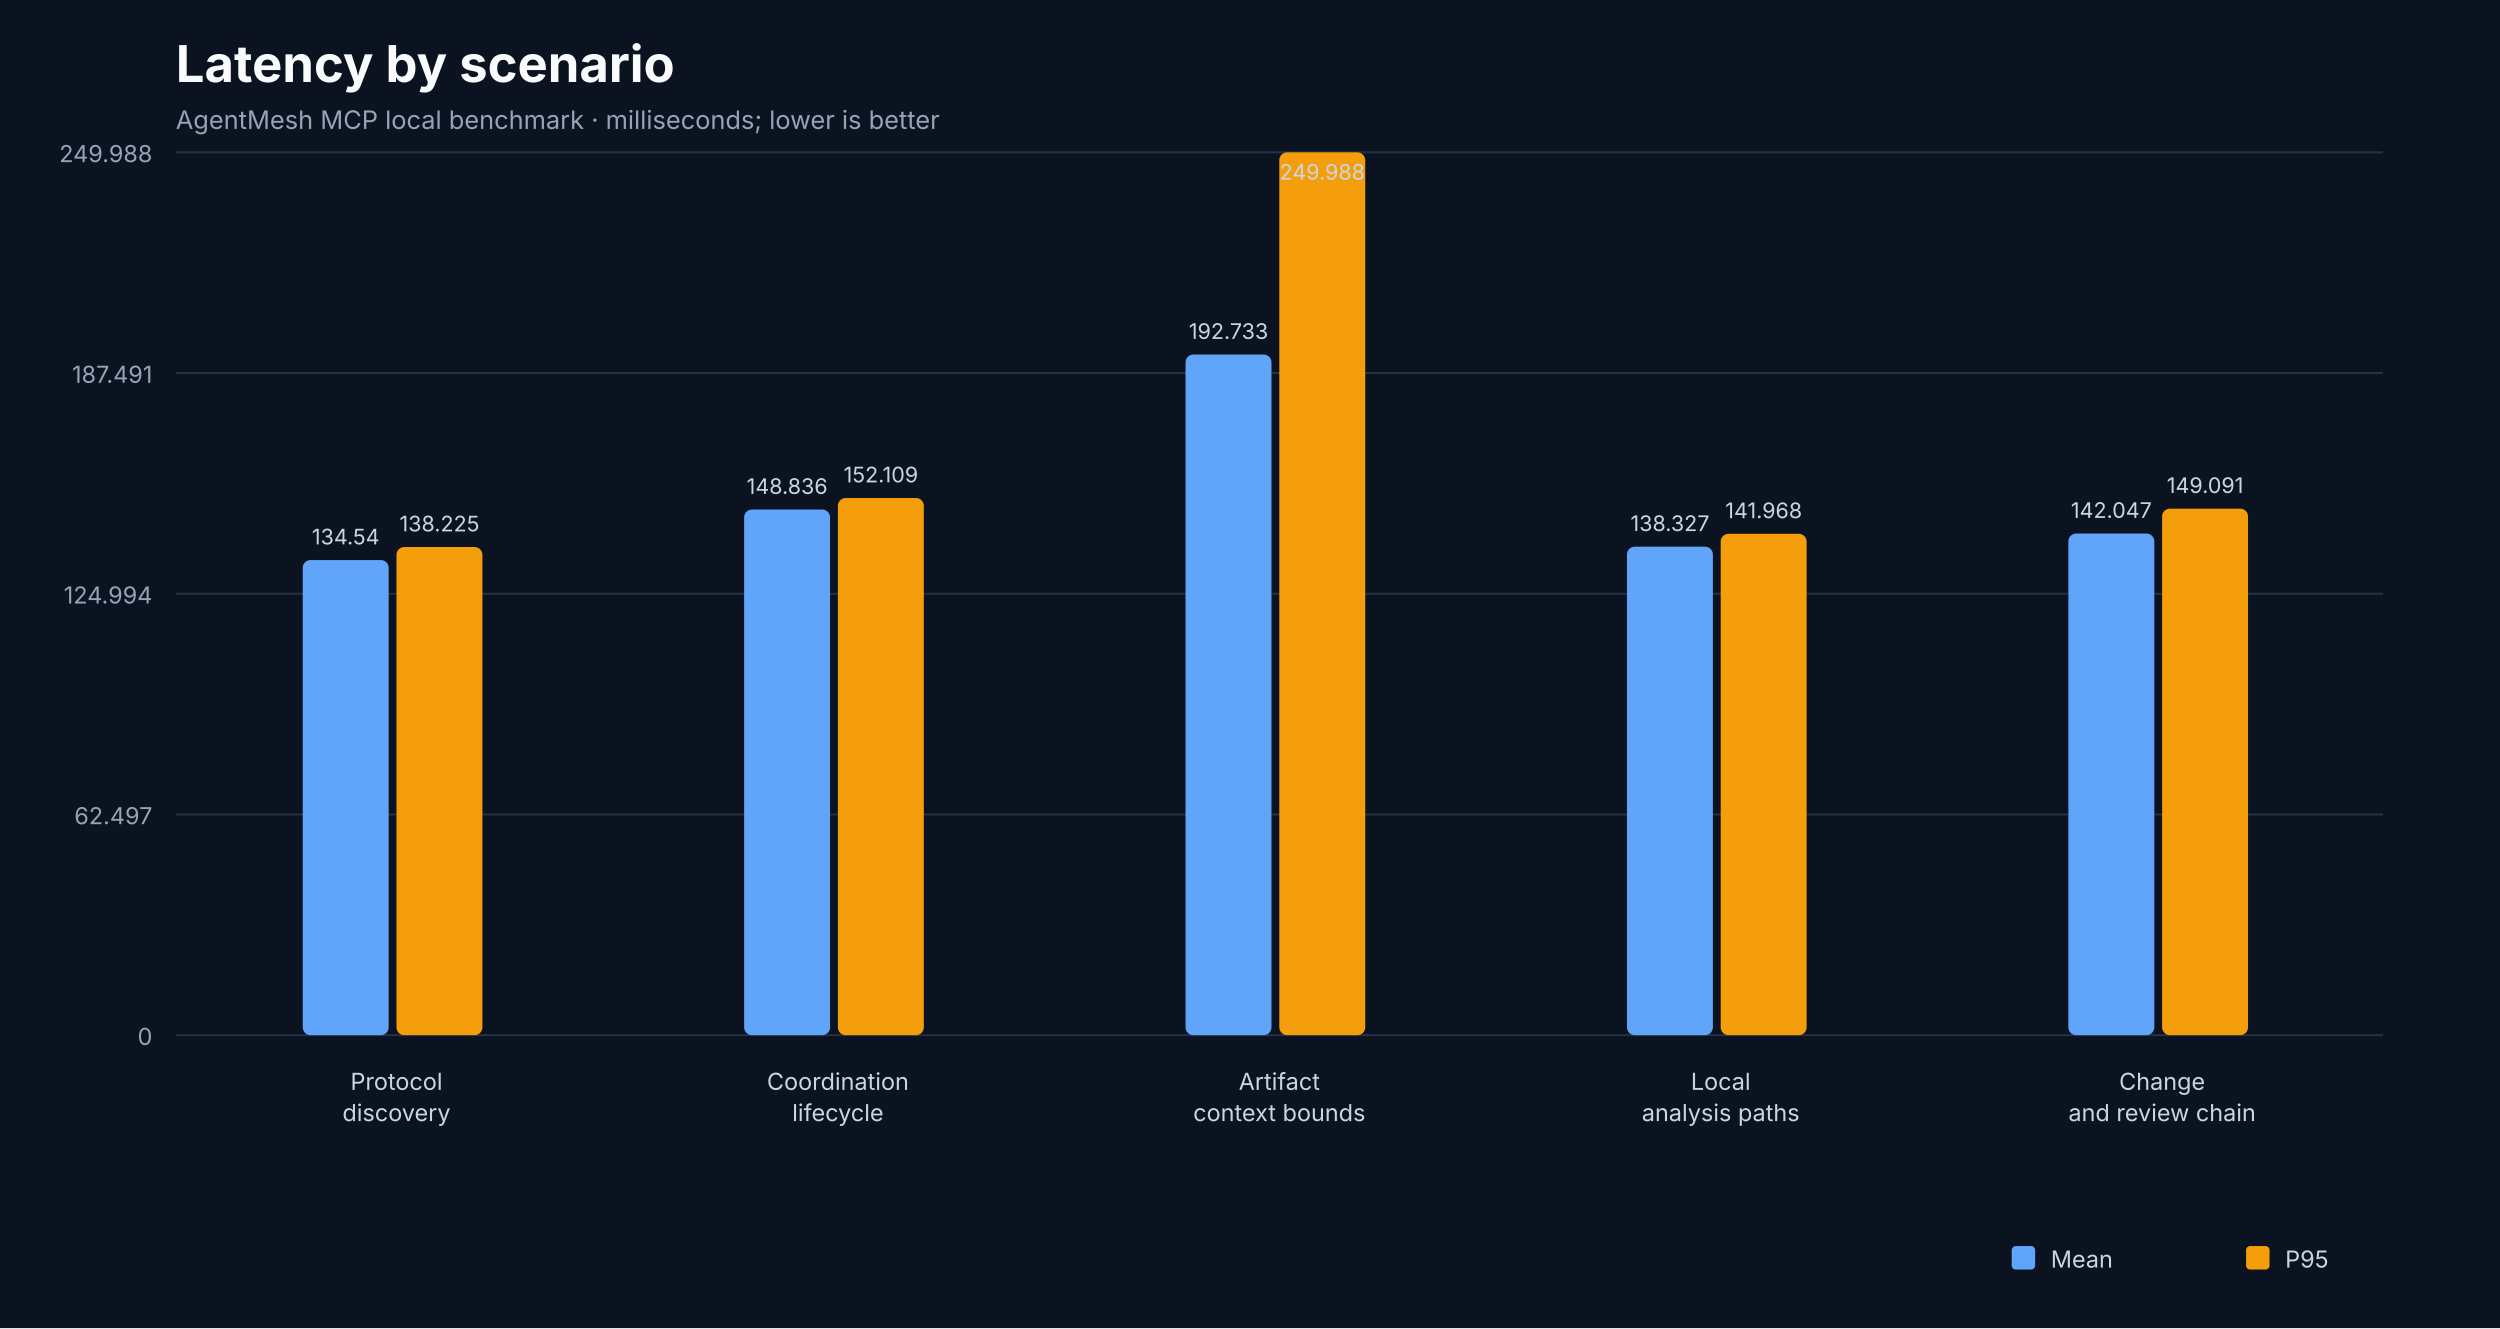
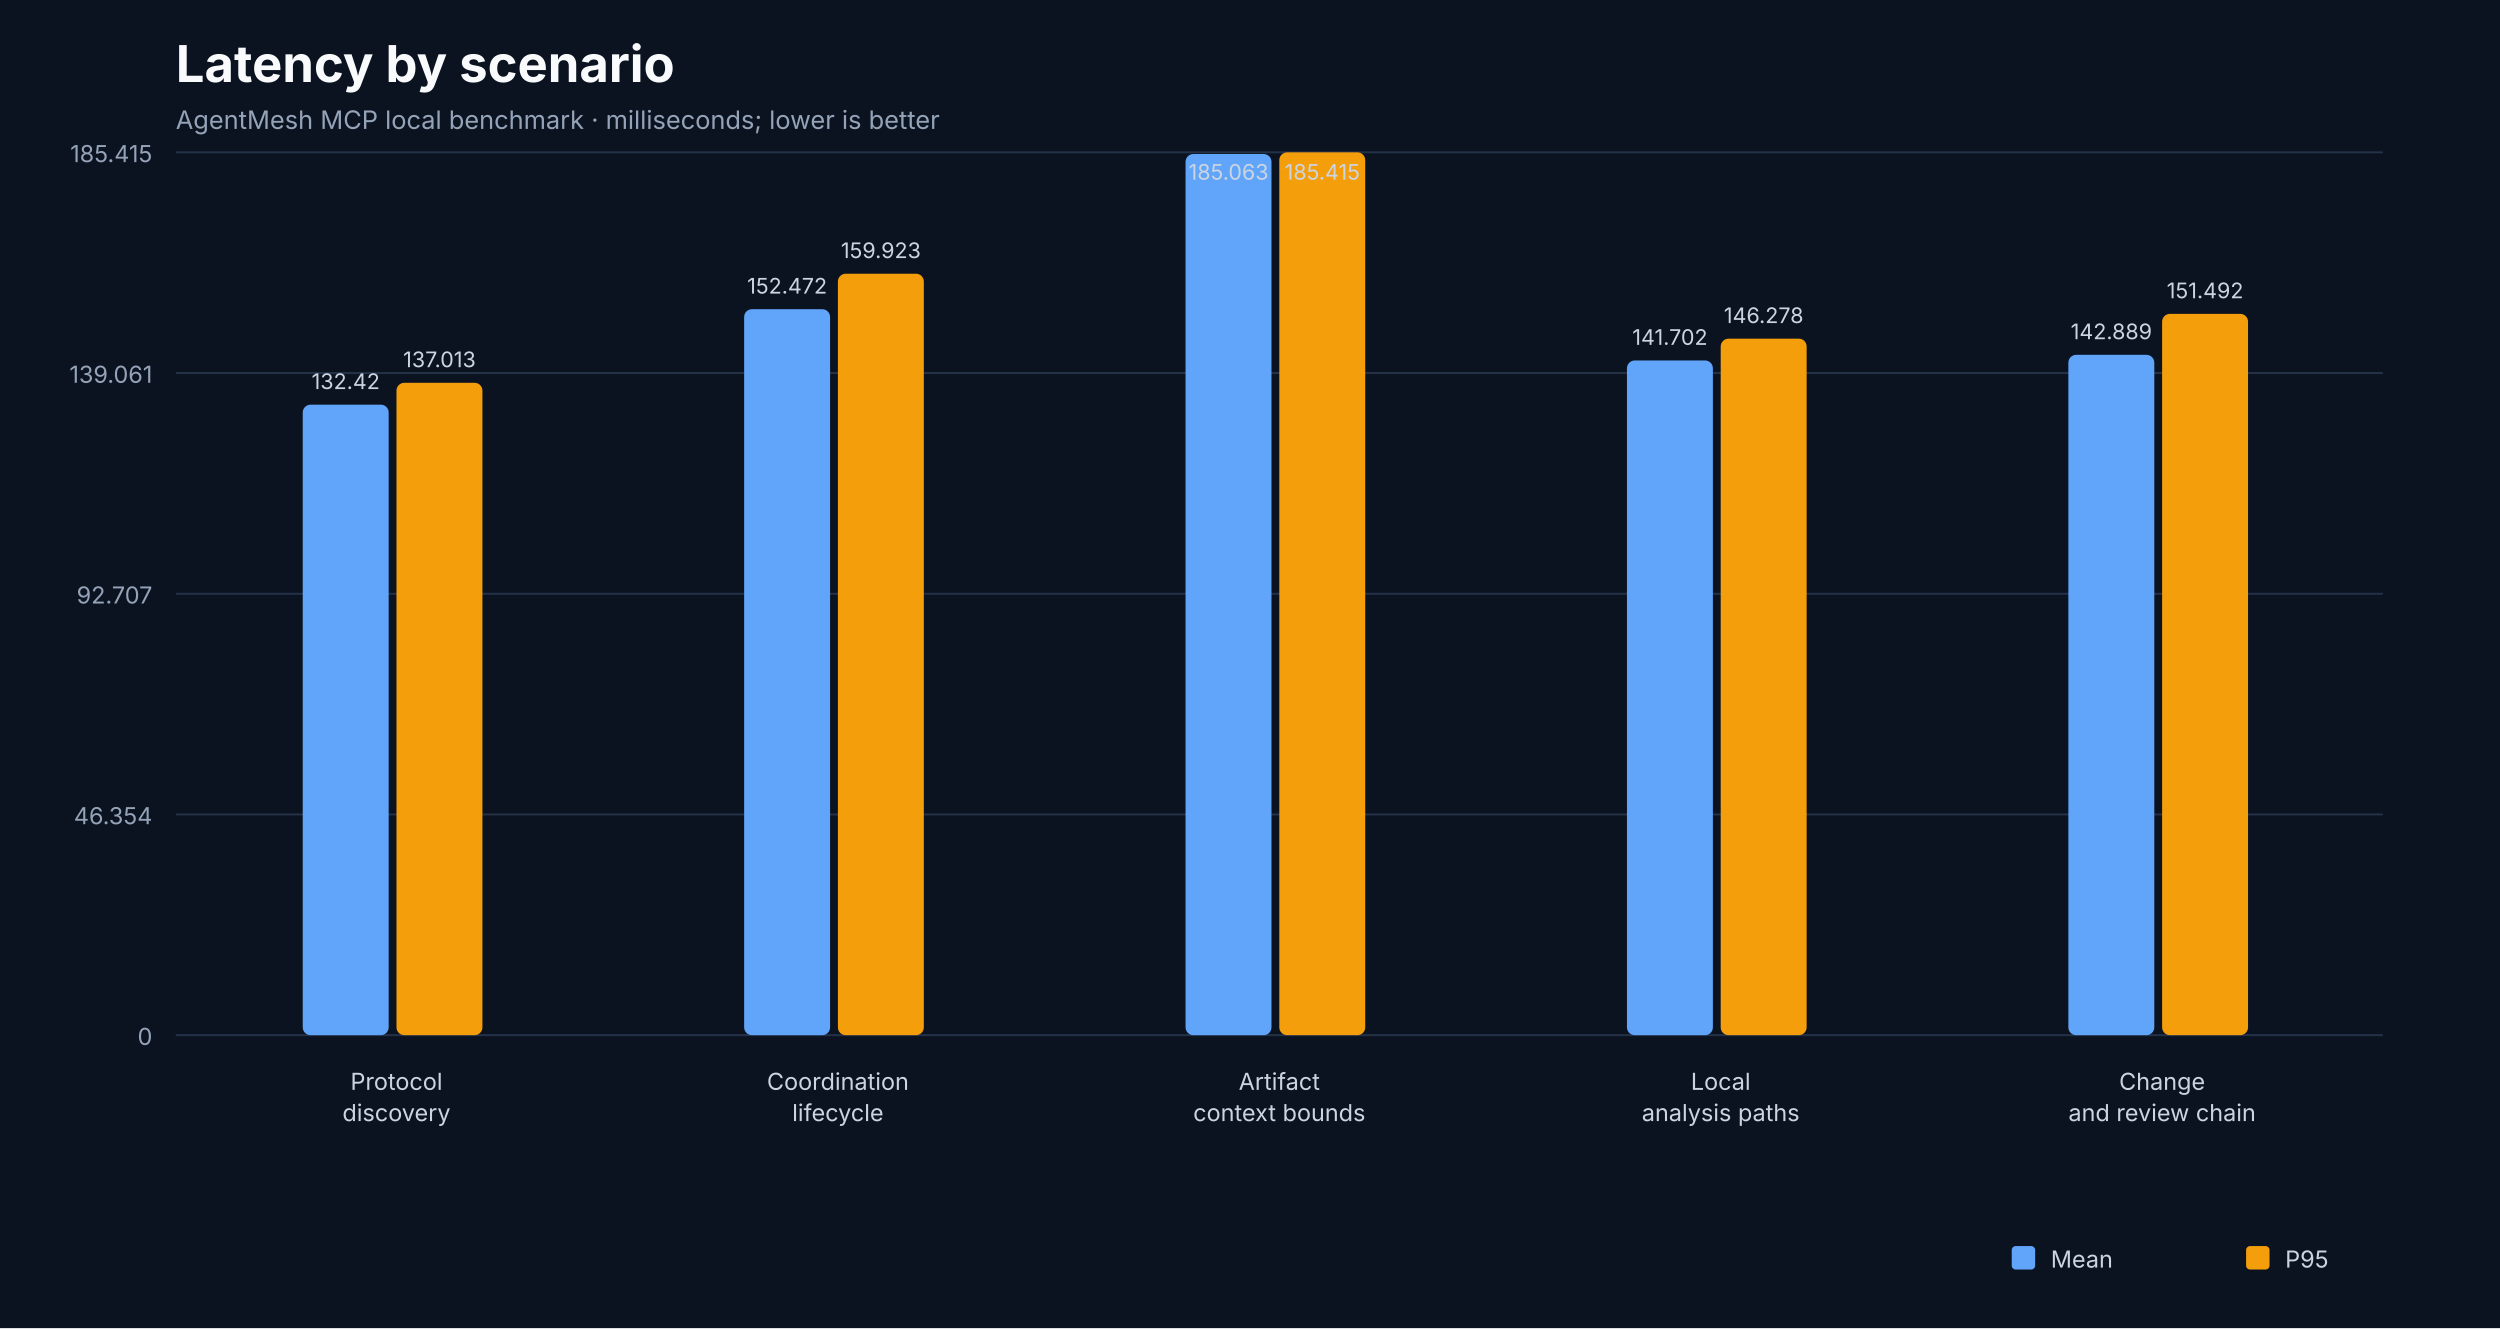
<svg xmlns="http://www.w3.org/2000/svg" width="1280" height="680" viewBox="0 0 1280 680">
  <rect width="100%" height="100%" fill="#0b1220" />
  <text x="90" y="42" font-family="Inter,Arial,sans-serif" font-size="26" font-weight="700" fill="#f8fafc">Latency by scenario</text>
  <text x="90" y="66" font-family="Inter,Arial,sans-serif" font-size="13" fill="#94a3b8">AgentMesh MCP local benchmark · milliseconds; lower is better</text>
  <line x1="90" y1="530" x2="1220" y2="530" stroke="#243248" />
  <text x="78" y="535" text-anchor="end" font-family="Inter,Arial,sans-serif" font-size="12" fill="#94a3b8">0</text>
  <line x1="90" y1="417" x2="1220" y2="417" stroke="#243248" />
-   <text x="78" y="422" text-anchor="end" font-family="Inter,Arial,sans-serif" font-size="12" fill="#94a3b8">62.497</text>
+   <text x="78" y="422" text-anchor="end" font-family="Inter,Arial,sans-serif" font-size="12" fill="#94a3b8">46.354</text>
  <line x1="90" y1="304" x2="1220" y2="304" stroke="#243248" />
-   <text x="78" y="309" text-anchor="end" font-family="Inter,Arial,sans-serif" font-size="12" fill="#94a3b8">124.994</text>
+   <text x="78" y="309" text-anchor="end" font-family="Inter,Arial,sans-serif" font-size="12" fill="#94a3b8">92.707</text>
  <line x1="90" y1="191" x2="1220" y2="191" stroke="#243248" />
-   <text x="78" y="196" text-anchor="end" font-family="Inter,Arial,sans-serif" font-size="12" fill="#94a3b8">187.491</text>
+   <text x="78" y="196" text-anchor="end" font-family="Inter,Arial,sans-serif" font-size="12" fill="#94a3b8">139.061</text>
  <line x1="90" y1="78" x2="1220" y2="78" stroke="#243248" />
-   <text x="78" y="83" text-anchor="end" font-family="Inter,Arial,sans-serif" font-size="12" fill="#94a3b8">249.988</text>
-   <rect x="155" y="286.74" width="44" height="243.26" rx="4" fill="#60a5fa" />
-   <text x="177" y="278.74" text-anchor="middle" font-family="Inter,Arial,sans-serif" font-size="11" fill="#cbd5e1">134.54</text>
-   <rect x="203" y="280.077" width="44" height="249.923" rx="4" fill="#f59e0b" />
-   <text x="225" y="272.077" text-anchor="middle" font-family="Inter,Arial,sans-serif" font-size="11" fill="#cbd5e1">138.225</text>
+   <text x="78" y="83" text-anchor="end" font-family="Inter,Arial,sans-serif" font-size="12" fill="#94a3b8">185.415</text>
+   <rect x="155" y="207.19" width="44" height="322.81" rx="4" fill="#60a5fa" />
+   <text x="177" y="199.19" text-anchor="middle" font-family="Inter,Arial,sans-serif" font-size="11" fill="#cbd5e1">132.42</text>
+   <rect x="203" y="195.993" width="44" height="334.007" rx="4" fill="#f59e0b" />
+   <text x="225" y="187.993" text-anchor="middle" font-family="Inter,Arial,sans-serif" font-size="11" fill="#cbd5e1">137.013</text>
  <text x="203" y="558" text-anchor="middle" font-family="Inter,Arial,sans-serif" font-size="12" fill="#cbd5e1">Protocol</text>
  <text x="203" y="574" text-anchor="middle" font-family="Inter,Arial,sans-serif" font-size="12" fill="#cbd5e1">discovery</text>
-   <rect x="381" y="260.892" width="44" height="269.108" rx="4" fill="#60a5fa" />
-   <text x="403" y="252.892" text-anchor="middle" font-family="Inter,Arial,sans-serif" font-size="11" fill="#cbd5e1">148.836</text>
-   <rect x="429" y="254.974" width="44" height="275.026" rx="4" fill="#f59e0b" />
-   <text x="451" y="246.974" text-anchor="middle" font-family="Inter,Arial,sans-serif" font-size="11" fill="#cbd5e1">152.109</text>
+   <rect x="381" y="158.308" width="44" height="371.692" rx="4" fill="#60a5fa" />
+   <text x="403" y="150.308" text-anchor="middle" font-family="Inter,Arial,sans-serif" font-size="11" fill="#cbd5e1">152.472</text>
+   <rect x="429" y="140.144" width="44" height="389.856" rx="4" fill="#f59e0b" />
+   <text x="451" y="132.144" text-anchor="middle" font-family="Inter,Arial,sans-serif" font-size="11" fill="#cbd5e1">159.923</text>
  <text x="429" y="558" text-anchor="middle" font-family="Inter,Arial,sans-serif" font-size="12" fill="#cbd5e1">Coordination</text>
  <text x="429" y="574" text-anchor="middle" font-family="Inter,Arial,sans-serif" font-size="12" fill="#cbd5e1">lifecycle</text>
-   <rect x="607" y="181.522" width="44" height="348.478" rx="4" fill="#60a5fa" />
-   <text x="629" y="173.522" text-anchor="middle" font-family="Inter,Arial,sans-serif" font-size="11" fill="#cbd5e1">192.733</text>
+   <rect x="607" y="78.858" width="44" height="451.142" rx="4" fill="#60a5fa" />
+   <text x="629" y="92" text-anchor="middle" font-family="Inter,Arial,sans-serif" font-size="11" fill="#cbd5e1">185.063</text>
  <rect x="655" y="78" width="44" height="452" rx="4" fill="#f59e0b" />
-   <text x="677" y="92" text-anchor="middle" font-family="Inter,Arial,sans-serif" font-size="11" fill="#cbd5e1">249.988</text>
+   <text x="677" y="92" text-anchor="middle" font-family="Inter,Arial,sans-serif" font-size="11" fill="#cbd5e1">185.415</text>
  <text x="655" y="558" text-anchor="middle" font-family="Inter,Arial,sans-serif" font-size="12" fill="#cbd5e1">Artifact</text>
  <text x="655" y="574" text-anchor="middle" font-family="Inter,Arial,sans-serif" font-size="12" fill="#cbd5e1">context bounds</text>
-   <rect x="833" y="279.893" width="44" height="250.107" rx="4" fill="#60a5fa" />
-   <text x="855" y="271.893" text-anchor="middle" font-family="Inter,Arial,sans-serif" font-size="11" fill="#cbd5e1">138.327</text>
-   <rect x="881" y="273.31" width="44" height="256.69" rx="4" fill="#f59e0b" />
-   <text x="903" y="265.31" text-anchor="middle" font-family="Inter,Arial,sans-serif" font-size="11" fill="#cbd5e1">141.968</text>
+   <rect x="833" y="184.562" width="44" height="345.438" rx="4" fill="#60a5fa" />
+   <text x="855" y="176.562" text-anchor="middle" font-family="Inter,Arial,sans-serif" font-size="11" fill="#cbd5e1">141.702</text>
+   <rect x="881" y="173.407" width="44" height="356.593" rx="4" fill="#f59e0b" />
+   <text x="903" y="165.407" text-anchor="middle" font-family="Inter,Arial,sans-serif" font-size="11" fill="#cbd5e1">146.278</text>
  <text x="881" y="558" text-anchor="middle" font-family="Inter,Arial,sans-serif" font-size="12" fill="#cbd5e1">Local</text>
  <text x="881" y="574" text-anchor="middle" font-family="Inter,Arial,sans-serif" font-size="12" fill="#cbd5e1">analysis paths</text>
-   <rect x="1059" y="273.167" width="44" height="256.833" rx="4" fill="#60a5fa" />
-   <text x="1081" y="265.167" text-anchor="middle" font-family="Inter,Arial,sans-serif" font-size="11" fill="#cbd5e1">142.047</text>
-   <rect x="1107" y="260.431" width="44" height="269.569" rx="4" fill="#f59e0b" />
-   <text x="1129" y="252.431" text-anchor="middle" font-family="Inter,Arial,sans-serif" font-size="11" fill="#cbd5e1">149.091</text>
+   <rect x="1059" y="181.669" width="44" height="348.331" rx="4" fill="#60a5fa" />
+   <text x="1081" y="173.669" text-anchor="middle" font-family="Inter,Arial,sans-serif" font-size="11" fill="#cbd5e1">142.889</text>
+   <rect x="1107" y="160.697" width="44" height="369.303" rx="4" fill="#f59e0b" />
+   <text x="1129" y="152.697" text-anchor="middle" font-family="Inter,Arial,sans-serif" font-size="11" fill="#cbd5e1">151.492</text>
  <text x="1107" y="558" text-anchor="middle" font-family="Inter,Arial,sans-serif" font-size="12" fill="#cbd5e1">Change</text>
  <text x="1107" y="574" text-anchor="middle" font-family="Inter,Arial,sans-serif" font-size="12" fill="#cbd5e1">and review chain</text>
  <rect x="1030" y="638" width="12" height="12" rx="2" fill="#60a5fa" />
  <text x="1050" y="649" font-family="Inter,Arial,sans-serif" font-size="12" fill="#cbd5e1">Mean</text>
  <rect x="1150" y="638" width="12" height="12" rx="2" fill="#f59e0b" />
  <text x="1170" y="649" font-family="Inter,Arial,sans-serif" font-size="12" fill="#cbd5e1">P95</text>
</svg>
